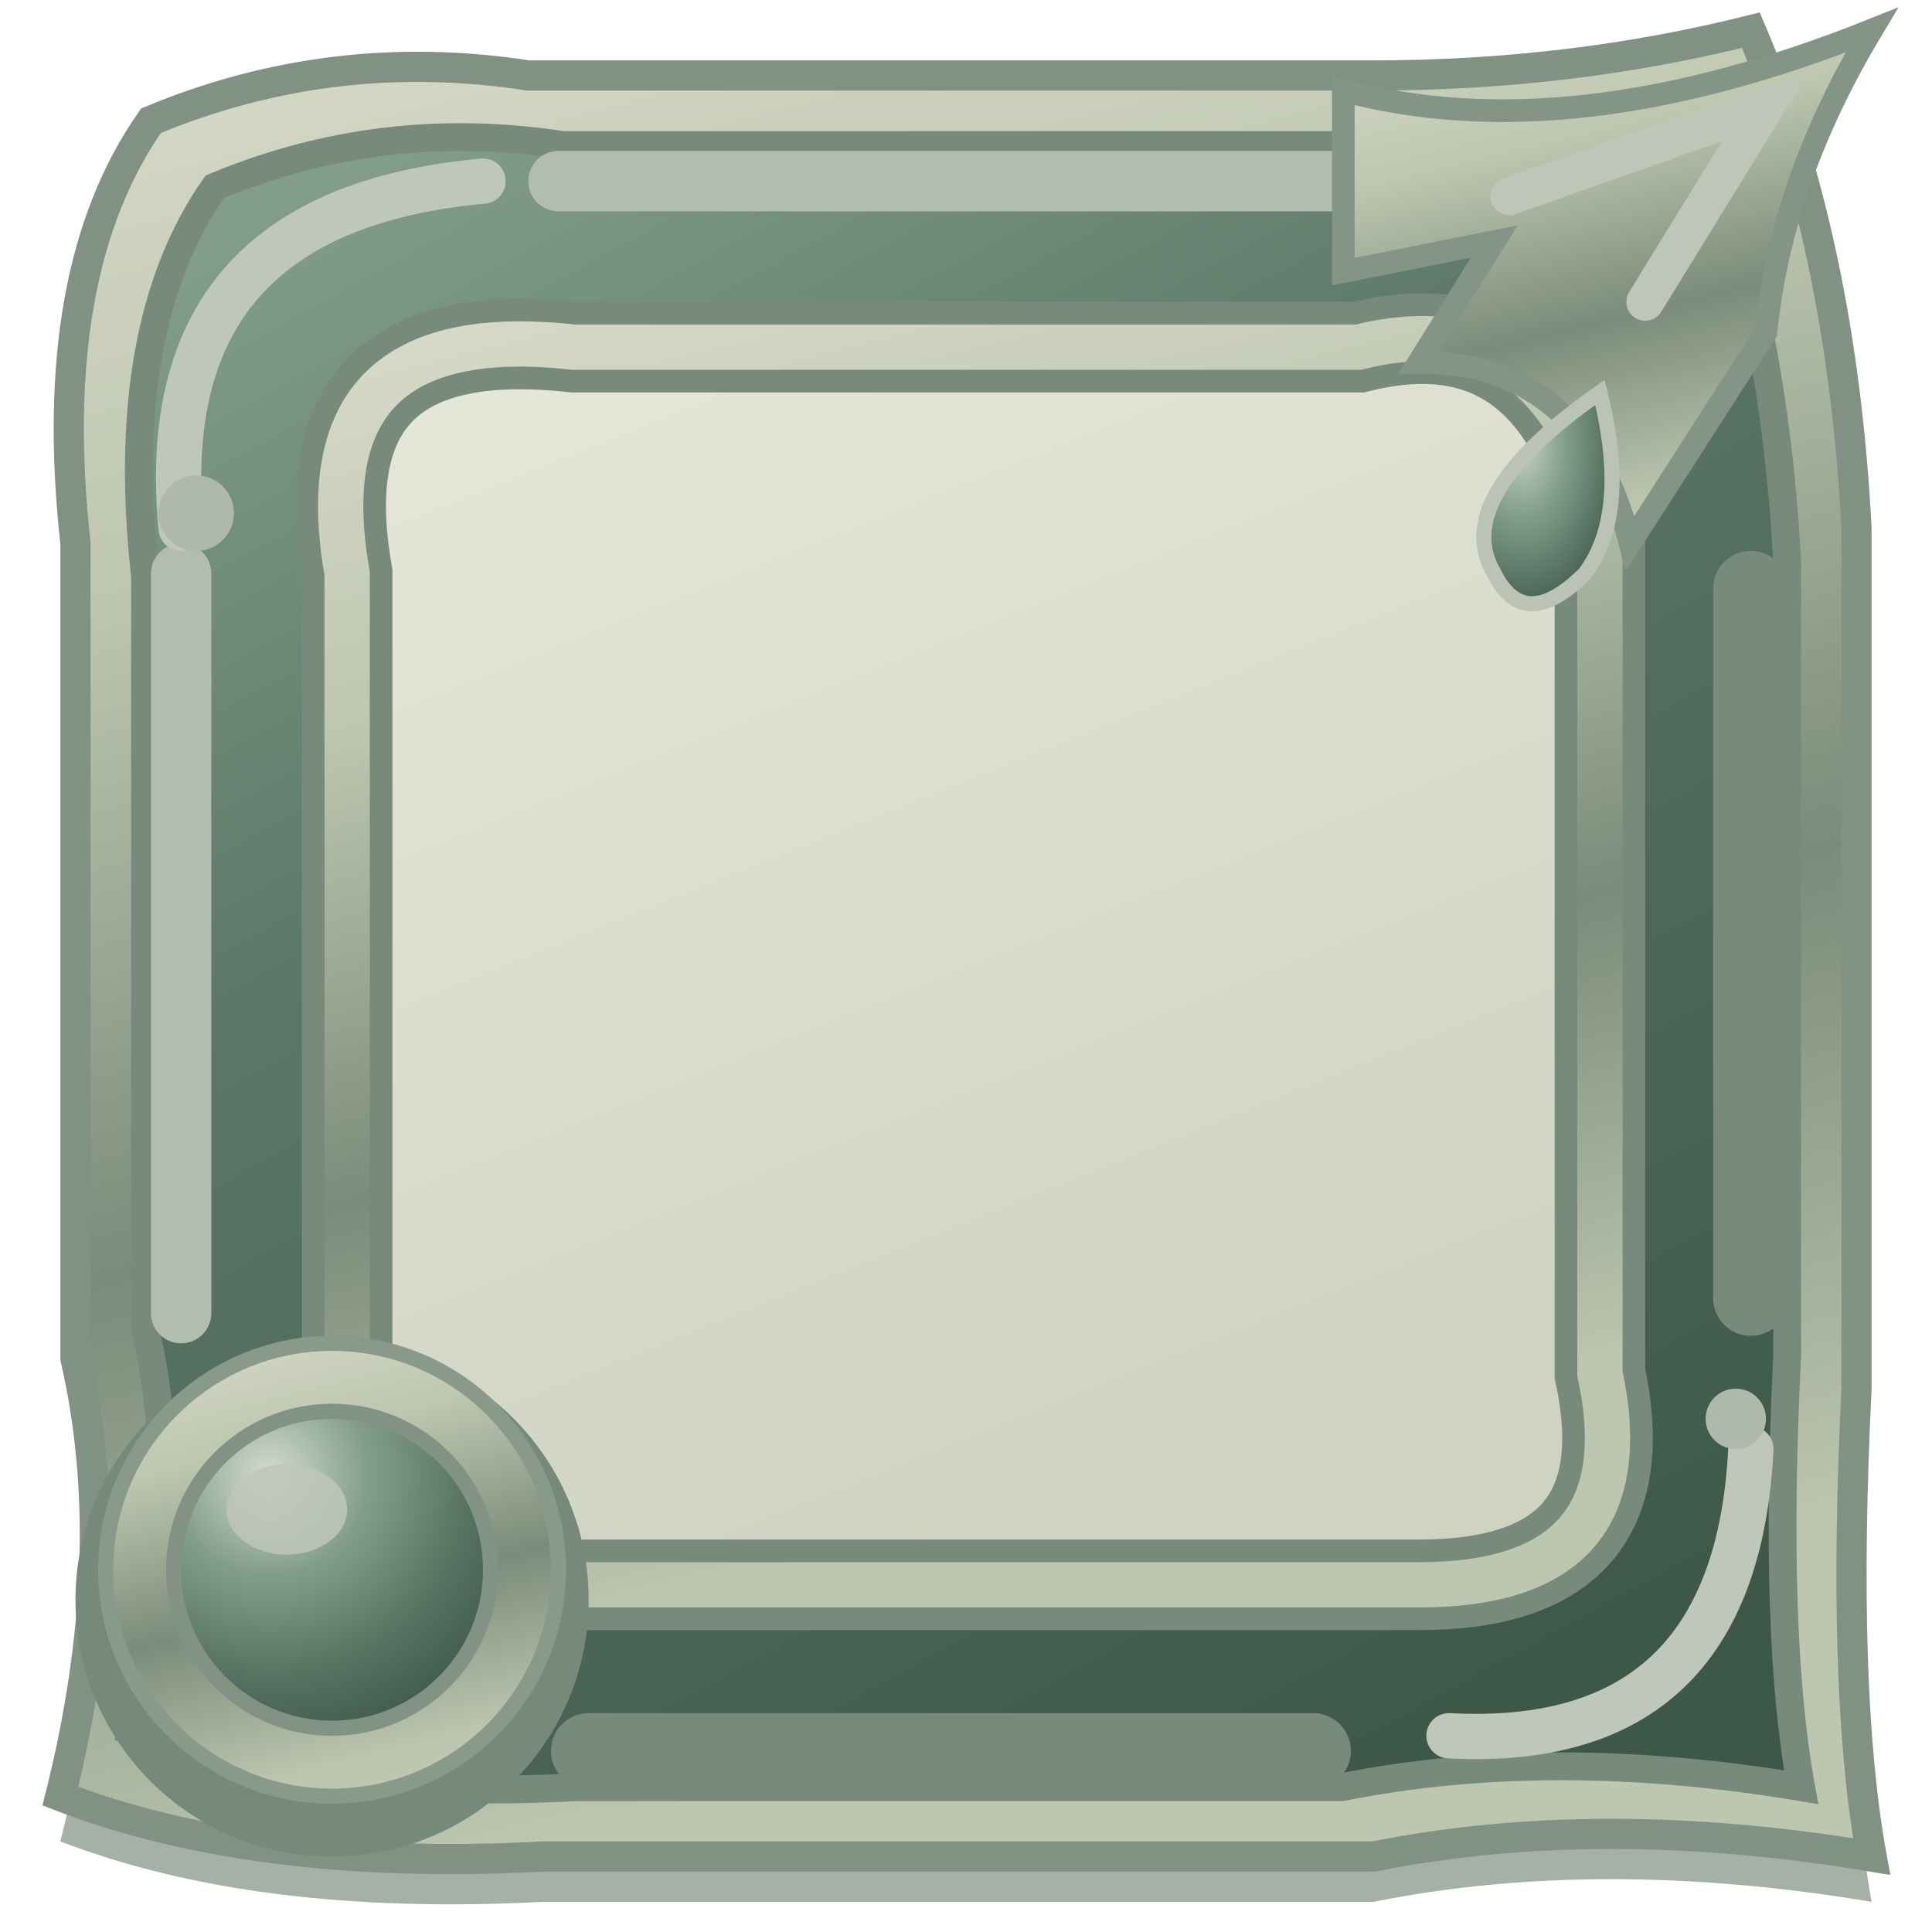
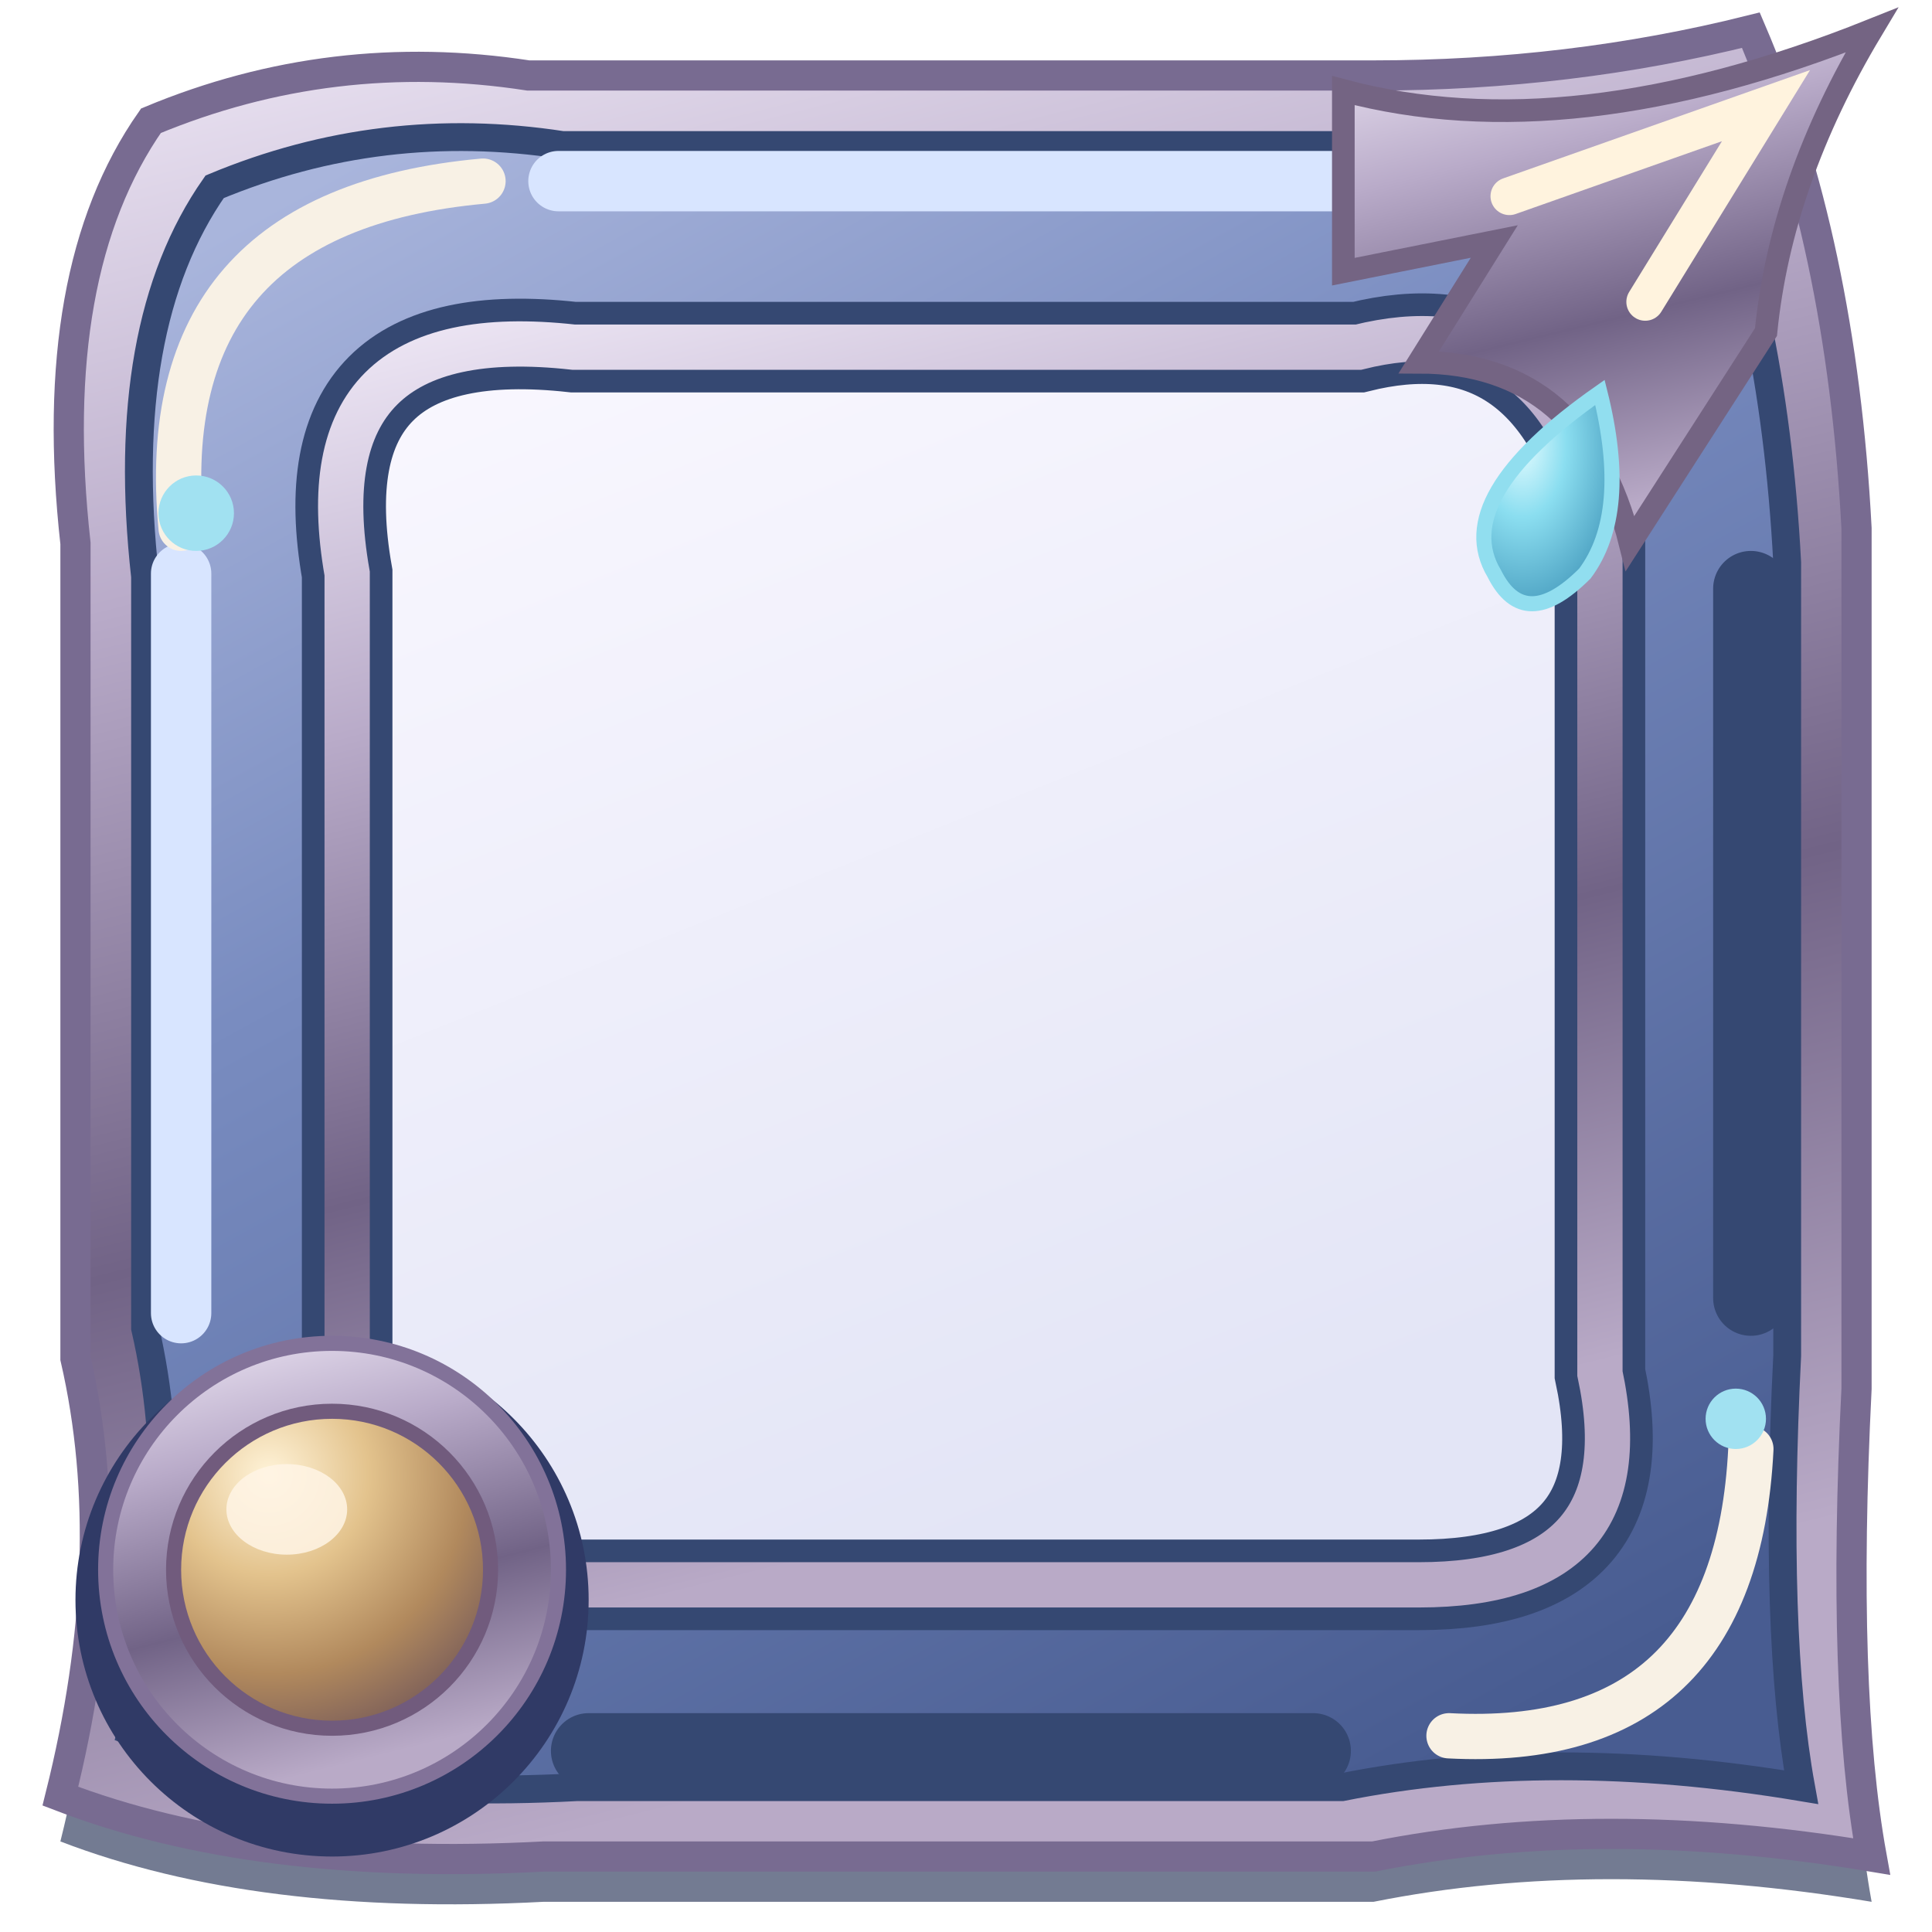
<svg xmlns="http://www.w3.org/2000/svg" width="128" height="128" viewBox="0 0 128 128">
  <defs>
    <linearGradient id="bronze" x1="0" y1="0" x2=".25" y2="1">
-       <stop stop-color="#d8dac8" />
-       <stop offset=".3" stop-color="#bdc6af" />
-       <stop offset=".65" stop-color="#7a8c7a" />
-       <stop offset="1" stop-color="#bdc6af" />
+       <stop stop-color="#eee7f5" />
+       <stop offset=".3" stop-color="#b9abc9" />
+       <stop offset=".65" stop-color="#716386" />
+       <stop offset="1" stop-color="#b9aac7" />
    </linearGradient>
    <linearGradient id="email" x1=".2" y1="0" x2=".75" y2="1">
-       <stop stop-color="#829e8b" />
-       <stop offset=".36" stop-color="#5c7767" />
-       <stop offset="1" stop-color="#3d5749" />
+       <stop stop-color="#a9b5dc" />
+       <stop offset=".36" stop-color="#798cc0" />
+       <stop offset="1" stop-color="#485c91" />
    </linearGradient>
    <linearGradient id="profond" x2=".4" y2="1">
-       <stop stop-color="#3a5145" />
-       <stop offset="1" stop-color="#2c3d33" />
+       <stop stop-color="#374a77" />
+       <stop offset="1" stop-color="#253459" />
    </linearGradient>
    <linearGradient id="ivoire" x2=".4" y2="1">
-       <stop stop-color="#e7e7da" />
-       <stop offset="1" stop-color="#cfd3c2" />
+       <stop stop-color="#faf8ff" />
+       <stop offset="1" stop-color="#e3e5f6" />
    </linearGradient>
    <linearGradient id="violet" x2=".5" y2="1">
-       <stop stop-color="#bdc6b7" />
-       <stop offset=".4" stop-color="#a9b4a5" />
-       <stop offset="1" stop-color="#909f90" />
+       <stop stop-color="#d8c9f6" />
+       <stop offset=".4" stop-color="#9b7bcf" />
+       <stop offset="1" stop-color="#625297" />
    </linearGradient>
    <linearGradient id="argent" x2=".5" y2="1">
-       <stop stop-color="#c1c9ba" />
-       <stop offset=".4" stop-color="#afb9ab" />
-       <stop offset="1" stop-color="#93a293" />
+       <stop stop-color="#e5edff" />
+       <stop offset=".4" stop-color="#adbee1" />
+       <stop offset="1" stop-color="#6c82ae" />
    </linearGradient>
    <radialGradient id="ambre" cx=".3" cy=".2" r=".9">
-       <stop stop-color="#d4dccc" />
-       <stop offset=".35" stop-color="#829e8b" />
-       <stop offset=".7" stop-color="#597363" />
-       <stop offset="1" stop-color="#3d5749" />
+       <stop stop-color="#fff3d8" />
+       <stop offset=".35" stop-color="#e3c38d" />
+       <stop offset=".7" stop-color="#b1895d" />
+       <stop offset="1" stop-color="#765a59" />
    </radialGradient>
    <radialGradient id="verre" cx=".3" cy=".25" r=".85">
-       <stop stop-color="#c4d2c4" />
-       <stop offset=".4" stop-color="#829e8b" />
-       <stop offset="1" stop-color="#3d5749" />
+       <stop stop-color="#e2fbff" />
+       <stop offset=".4" stop-color="#8bdef0" />
+       <stop offset="1" stop-color="#4398bb" />
    </radialGradient>
  </defs>
-   <path d="M35 5H91Q104 5 116 2Q122 16 123 35V92Q122 112 124 123Q106 120 91 123H36Q17 124 4 119Q8 103 5 90V36Q3 18 10 8Q22 3 35 5Z" transform="translate(0 3)" fill="#748678" opacity=".65" />
-   <path d="M35 5H91Q104 5 116 2Q122 16 123 35V92Q122 112 124 123Q106 120 91 123H36Q17 124 4 119Q8 103 5 90V36Q3 18 10 8Q22 3 35 5Z" fill="url(#bronze)" stroke="#819284" stroke-width="2" />
-   <path d="M35 5H91Q104 5 116 2Q122 16 123 35V92Q122 112 124 123Q106 120 91 123H36Q17 124 4 119Q8 103 5 90V36Q3 18 10 8Q22 3 35 5Z" transform="translate(5 5) scale(.922)" fill="url(#email)" stroke="#788a7c" stroke-width="2" />
-   <path d="M37 12H89M12 38V87" fill="none" stroke="#b3bdaf" stroke-width="4" stroke-linecap="round" />
-   <path d="M39 116H87M116 39V86" fill="none" stroke="#788a7c" stroke-width="5" stroke-linecap="round" />
-   <path d="M38 23H90Q102 20 106 33V91Q109 105 94 105H36Q20 108 23 92V38Q20 21 38 23Z" fill="url(#ivoire)" stroke="#788a7c" stroke-width="6" />
+   <path d="M35 5H91Q104 5 116 2Q122 16 123 35V92Q122 112 124 123Q106 120 91 123H36Q17 124 4 119Q8 103 5 90V36Q3 18 10 8Q22 3 35 5Z" transform="translate(0 3)" fill="#283457" opacity=".65" />
+   <path d="M35 5H91Q104 5 116 2Q122 16 123 35V92Q122 112 124 123Q106 120 91 123H36Q17 124 4 119Q8 103 5 90V36Q3 18 10 8Q22 3 35 5Z" fill="url(#bronze)" stroke="#786b91" stroke-width="2" />
+   <path d="M35 5H91Q104 5 116 2Q122 16 123 35V92Q122 112 124 123Q106 120 91 123H36Q17 124 4 119Q8 103 5 90V36Q3 18 10 8Q22 3 35 5Z" transform="translate(5 5) scale(.922)" fill="url(#email)" stroke="#354872" stroke-width="2" />
+   <path d="M37 12H89M12 38V87" fill="none" stroke="#d8e5ff" stroke-width="4" stroke-linecap="round" />
+   <path d="M39 116H87M116 39V86" fill="none" stroke="#354872" stroke-width="5" stroke-linecap="round" />
+   <path d="M38 23H90Q102 20 106 33V91Q109 105 94 105H36Q20 108 23 92V38Q20 21 38 23Z" fill="url(#ivoire)" stroke="#354872" stroke-width="6" />
  <path d="M38 23H90Q102 20 106 33V91Q109 105 94 105H36Q20 108 23 92V38Q20 21 38 23Z" fill="none" stroke="url(#bronze)" stroke-width="3" />
-   <path d="M12 35Q10 14 32 12M96 115Q115 116 116 96" fill="none" stroke="#bfc7b8" stroke-width="3" stroke-linecap="round" />
-   <path d="M89 6Q104 10 124 2Q118 12 117 22L108 36Q105 24 94 24L99 16L89 18Z" fill="url(#bronze)" stroke="#849486" stroke-width="1.5" />
-   <path d="M100 13L117 7L109 20" fill="none" stroke="#bec6b7" stroke-width="2.5" stroke-linecap="round" />
-   <path d="M106 26Q96 33 99 38Q101 42 105 38Q108 34 106 26Z" fill="url(#verre)" stroke="#bac3b4" stroke-width="1" />
-   <circle cx="22" cy="106" r="17" fill="#77897b" />
-   <circle cx="22" cy="104" r="15" fill="url(#bronze)" stroke="#89998a" stroke-width="1" />
-   <circle cx="22" cy="104" r="10.5" fill="url(#ambre)" stroke="#829284" stroke-width="1" />
-   <ellipse cx="19" cy="100" rx="4" ry="3" fill="#bec7b8" opacity=".85" />
-   <circle cx="13" cy="34" r="2.5" fill="#afb9ab" />
-   <circle cx="115" cy="94" r="2" fill="#afb9ab" />
+   <path d="M12 35Q10 14 32 12M96 115Q115 116 116 96" fill="none" stroke="#f8f1e5" stroke-width="3" stroke-linecap="round" />
+   <path d="M89 6Q104 10 124 2Q118 12 117 22L108 36Q105 24 94 24L99 16L89 18Z" fill="url(#bronze)" stroke="#746483" stroke-width="1.5" />
+   <path d="M100 13L117 7L109 20" fill="none" stroke="#fff3de" stroke-width="2.5" stroke-linecap="round" />
+   <path d="M106 26Q96 33 99 38Q101 42 105 38Q108 34 106 26Z" fill="url(#verre)" stroke="#91deef" stroke-width="1" />
+   <circle cx="22" cy="106" r="17" fill="#303a66" />
+   <circle cx="22" cy="104" r="15" fill="url(#bronze)" stroke="#827299" stroke-width="1" />
+   <circle cx="22" cy="104" r="10.5" fill="url(#ambre)" stroke="#715b7d" stroke-width="1" />
+   <ellipse cx="19" cy="100" rx="4" ry="3" fill="#fff5e5" opacity=".85" />
+   <circle cx="13" cy="34" r="2.5" fill="#a1e1f1" />
+   <circle cx="115" cy="94" r="2" fill="#a1e1f1" />
</svg>
